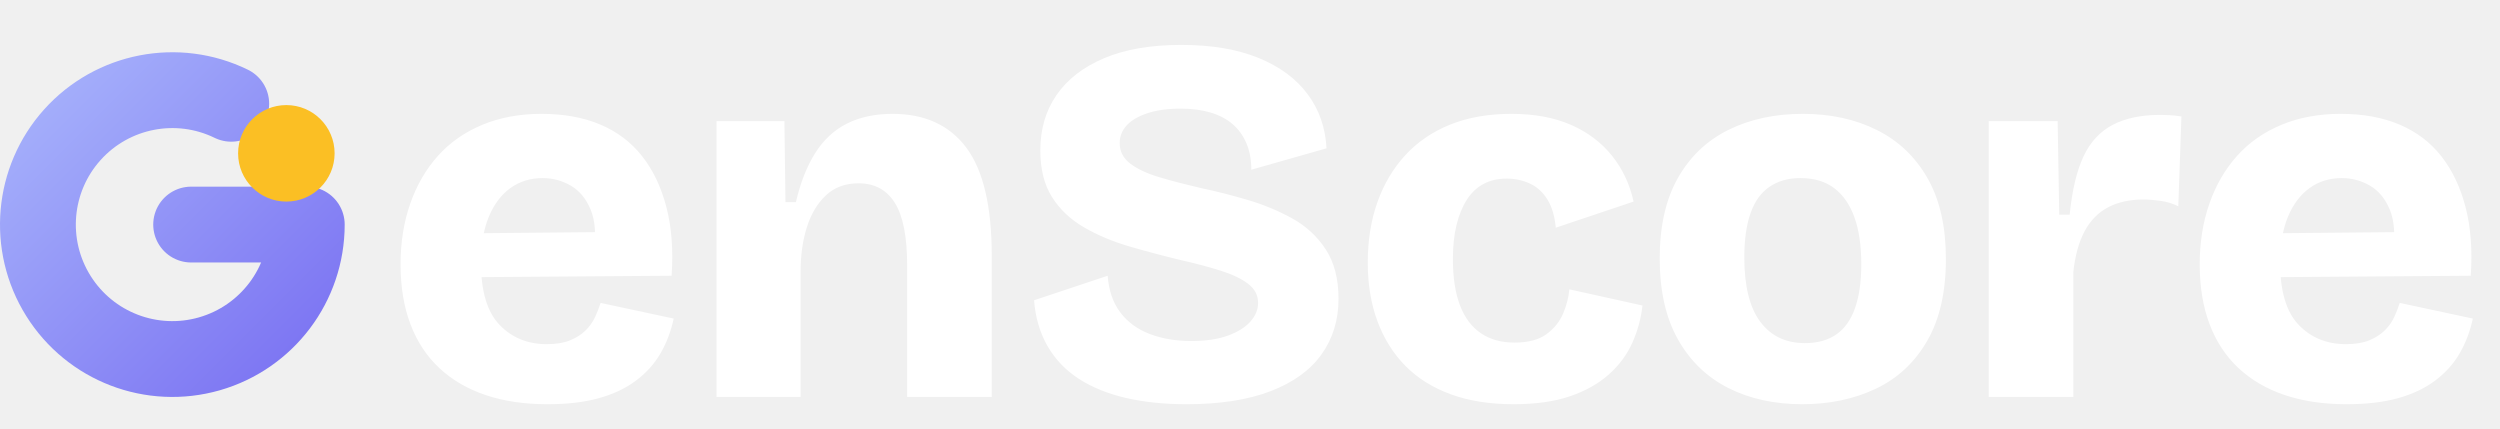
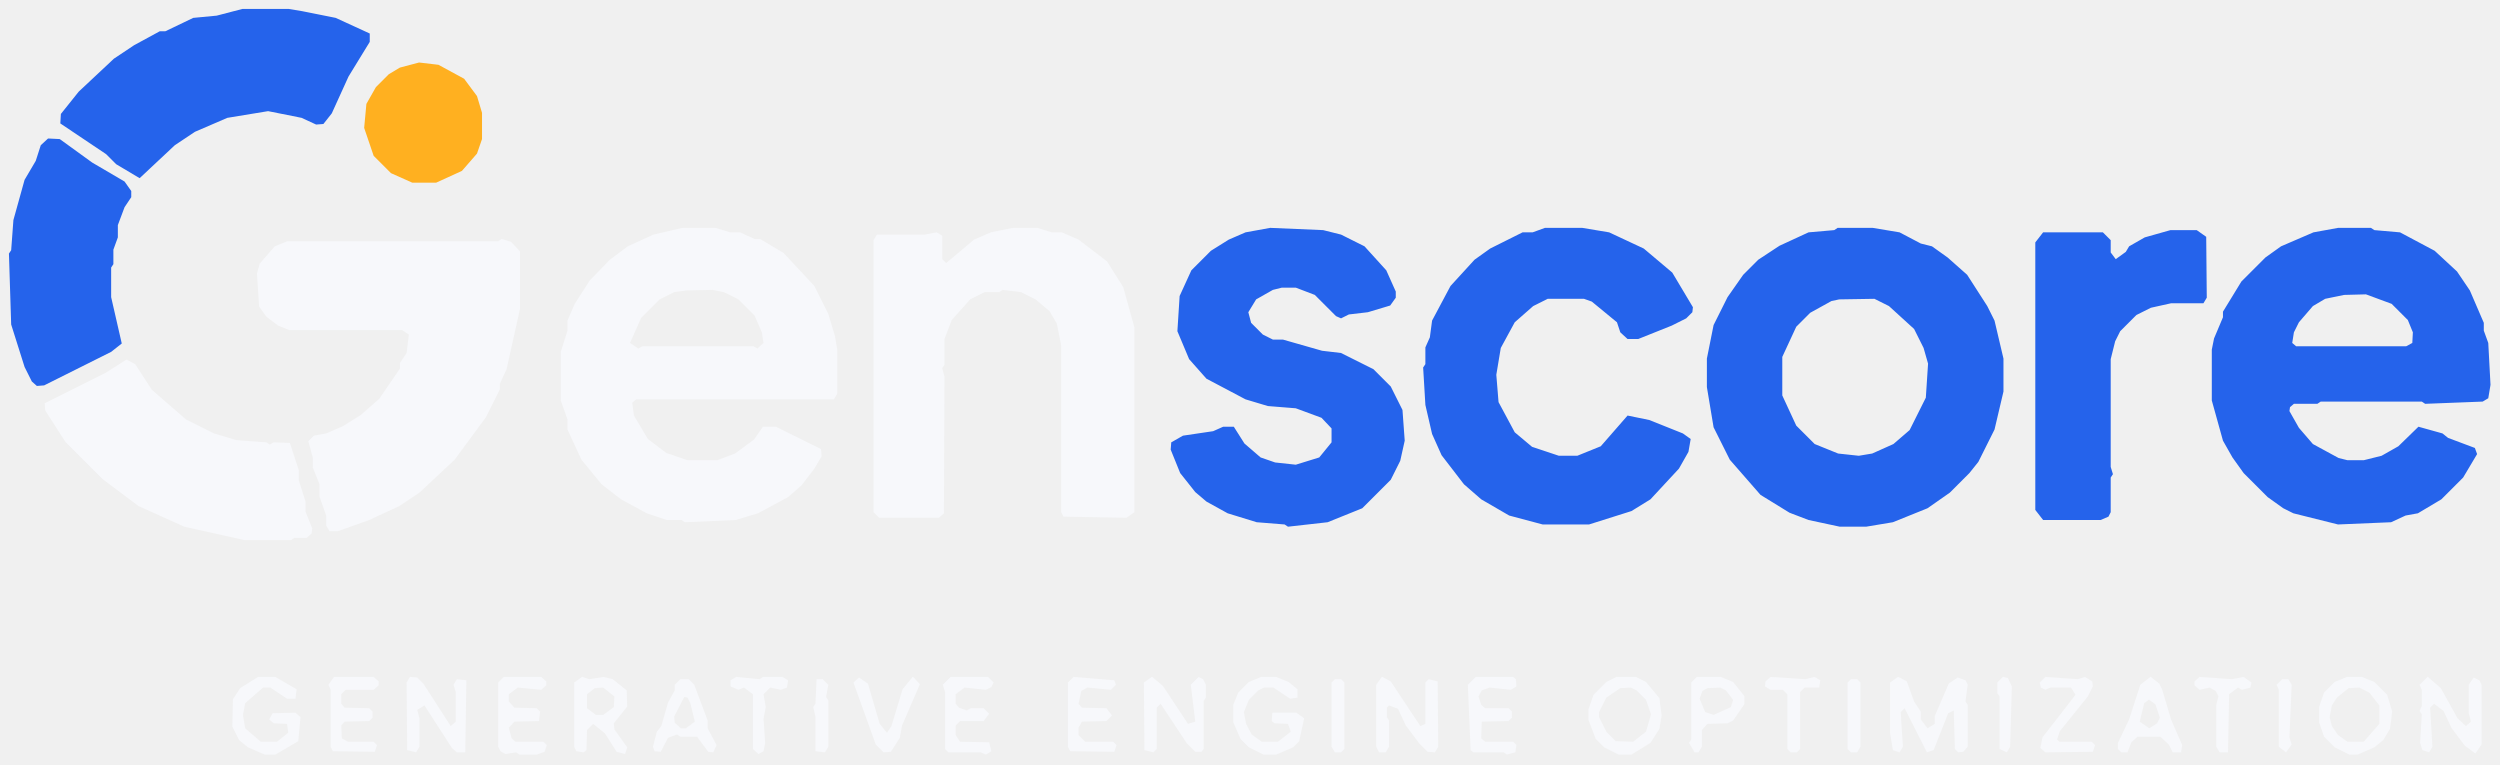
- <svg xmlns="http://www.w3.org/2000/svg" viewBox="0 -76.0 478.7 82.0">
-   <defs>
-     <linearGradient id="gsgd" x1="0" y1="0" x2="1" y2="1">
-       <stop offset="0" stop-color="#a5b0fb" />
-       <stop offset="1" stop-color="#7c74f2" />
-     </linearGradient>
-   </defs>
-   <path d="M 58.74 -33.00 A 25.74 25.74 0 1 1 44.28 -56.13 M 36.60 -33.00 L 58.74 -33.00" fill="none" stroke="url(#gsgd)" stroke-width="14.52" stroke-linecap="round" />
-   <circle cx="54.83" cy="-46.64" r="9.24" fill="#fbbf24" />
-   <path d="M104.8 1.4Q98.2 1.4 93.0 -0.35Q87.8 -2.1 84.15 -5.5Q80.5 -8.9 78.6 -13.9Q76.7 -18.9 76.7 -25.4Q76.7 -31.7 78.55 -37.0Q80.4 -42.3 83.85 -46.15Q87.3 -50.0 92.35 -52.1Q97.4 -54.2 103.7 -54.2Q110.1 -54.2 114.95 -52.15Q119.8 -50.1 122.95 -46.1Q126.1 -42.1 127.6 -36.35Q129.1 -30.6 128.6 -23.2L87.3 -22.9V-31.3L119.4 -31.6L113.7 -27.7Q114.4 -32.7 113.1 -35.85Q111.8 -39.0 109.3 -40.45Q106.8 -41.9 103.9 -41.9Q100.4 -41.9 97.75 -40.0Q95.1 -38.1 93.6 -34.5Q92.1 -30.9 92.1 -25.7Q92.1 -17.5 95.65 -13.8Q99.2 -10.1 104.7 -10.1Q107.4 -10.1 109.2 -10.85Q111.0 -11.6 112.15 -12.75Q113.3 -13.9 113.95 -15.3Q114.6 -16.7 115.0 -18.0L129.0 -15.0Q128.2 -11.3 126.45 -8.3Q124.7 -5.3 121.75 -3.1Q118.8 -0.9 114.65 0.25Q110.5 1.4 104.8 1.4Z M137.2 0.0V-31.8V-52.8H150.2L150.4 -37.3H152.4Q153.7 -42.9 156.1 -46.7Q158.5 -50.5 162.2 -52.35Q165.9 -54.2 170.9 -54.2Q180.2 -54.2 185.05 -47.7Q189.9 -41.2 189.9 -27.0V0.0H173.7V-25.2Q173.7 -33.4 171.35 -37.15Q169.0 -40.9 164.4 -40.9Q160.6 -40.9 158.15 -38.6Q155.7 -36.3 154.5 -32.5Q153.3 -28.7 153.3 -24.0V0.0Z M227.2 1.4Q220.8 1.4 215.6 0.2Q210.4 -1.0 206.6 -3.45Q202.8 -5.9 200.6 -9.7Q198.4 -13.5 198.0 -18.5L212.1 -23.2Q212.4 -19.0 214.5 -16.2Q216.6 -13.4 220.15 -12.05Q223.7 -10.7 228.1 -10.7Q232.3 -10.7 235.15 -11.75Q238.0 -12.8 239.45 -14.45Q240.9 -16.1 240.9 -18.0Q240.9 -20.2 239.0 -21.65Q237.1 -23.1 233.8 -24.15Q230.5 -25.2 226.1 -26.2Q221.1 -27.4 216.3 -28.8Q211.5 -30.2 207.6 -32.45Q203.7 -34.7 201.45 -38.25Q199.2 -41.8 199.2 -47.2Q199.2 -53.3 202.3 -57.8Q205.4 -62.3 211.4 -64.85Q217.4 -67.4 226.2 -67.4Q234.9 -67.4 241.0 -64.9Q247.1 -62.4 250.4 -57.95Q253.7 -53.5 254.0 -47.6L239.6 -43.5Q239.6 -46.4 238.65 -48.6Q237.7 -50.8 236.0 -52.25Q234.3 -53.7 231.8 -54.45Q229.3 -55.2 226.1 -55.2Q222.3 -55.2 219.65 -54.3Q217.0 -53.4 215.7 -51.95Q214.4 -50.5 214.4 -48.6Q214.4 -46.2 216.45 -44.65Q218.5 -43.1 222.05 -42.05Q225.6 -41.0 229.9 -40.0Q234.2 -39.1 238.8 -37.75Q243.4 -36.4 247.4 -34.2Q251.4 -32.0 253.85 -28.25Q256.3 -24.5 256.3 -18.8Q256.3 -12.7 253.05 -8.15Q249.8 -3.6 243.3 -1.1Q236.8 1.4 227.2 1.4Z M289.8 1.4Q283.0 1.4 277.8 -0.5Q272.6 -2.4 269.1 -5.95Q265.6 -9.5 263.75 -14.5Q261.9 -19.5 261.9 -25.7Q261.9 -32.1 263.75 -37.3Q265.6 -42.5 269.1 -46.3Q272.6 -50.1 277.7 -52.15Q282.8 -54.2 289.4 -54.2Q296.0 -54.2 300.8 -52.1Q305.6 -50.0 308.65 -46.2Q311.7 -42.4 312.8 -37.4L297.9 -32.4Q297.6 -35.7 296.3 -37.8Q295.0 -39.9 292.95 -40.85Q290.9 -41.8 288.5 -41.8Q286.0 -41.8 284.1 -40.8Q282.2 -39.8 280.9 -37.8Q279.6 -35.8 278.9 -32.95Q278.2 -30.1 278.2 -26.4Q278.2 -21.1 279.55 -17.55Q280.9 -14.0 283.55 -12.2Q286.2 -10.4 290.0 -10.4Q293.9 -10.4 296.1 -12.0Q298.3 -13.6 299.3 -15.95Q300.3 -18.3 300.5 -20.6L314.5 -17.5Q314.1 -13.8 312.55 -10.35Q311.0 -6.9 308.0 -4.25Q305.0 -1.6 300.55 -0.1Q296.1 1.4 289.8 1.4Z M345.1 1.4Q337.1 1.4 330.95 -1.7Q324.8 -4.8 321.3 -11.0Q317.8 -17.2 317.8 -26.5Q317.8 -35.8 321.3 -41.95Q324.8 -48.1 331.0 -51.15Q337.2 -54.2 345.2 -54.2Q353.2 -54.2 359.4 -51.1Q365.6 -48.0 369.1 -41.85Q372.6 -35.7 372.6 -26.4Q372.6 -16.9 369.0 -10.7Q365.4 -4.5 359.15 -1.55Q352.9 1.4 345.1 1.4ZM345.6 -10.3Q349.2 -10.3 351.6 -11.95Q354.0 -13.6 355.2 -17.0Q356.4 -20.4 356.4 -25.4Q356.4 -30.7 355.1 -34.35Q353.8 -38.0 351.25 -39.95Q348.7 -41.9 344.7 -41.9Q341.3 -41.9 338.85 -40.25Q336.4 -38.6 335.2 -35.2Q334 -31.8 334 -26.7Q334 -18.5 337.05 -14.4Q340.1 -10.3 345.6 -10.3Z M380.8 0.0V-24.5V-52.8H394L394.3 -34.9H396.3Q397 -41.9 398.95 -46.05Q400.9 -50.2 404.55 -52.1Q408.2 -54.0 413.6 -54.0Q414.4 -54.0 415.4 -53.95Q416.4 -53.9 417.7 -53.7L417.1 -36.5Q415.5 -37.3 413.65 -37.55Q411.8 -37.8 410.4 -37.8Q406.5 -37.8 403.65 -36.3Q400.8 -34.8 399.15 -31.7Q397.5 -28.6 397 -23.9V0.0Z M449.3 1.4Q442.7 1.4 437.5 -0.35Q432.3 -2.1 428.65 -5.5Q425 -8.9 423.1 -13.9Q421.2 -18.9 421.2 -25.4Q421.2 -31.7 423.05 -37.0Q424.9 -42.3 428.35 -46.15Q431.8 -50.0 436.85 -52.1Q441.9 -54.2 448.2 -54.2Q454.6 -54.2 459.45 -52.15Q464.3 -50.1 467.45 -46.1Q470.6 -42.1 472.1 -36.35Q473.6 -30.6 473.1 -23.2L431.8 -22.9V-31.3L463.9 -31.6L458.2 -27.7Q458.9 -32.7 457.6 -35.85Q456.3 -39.0 453.8 -40.45Q451.3 -41.9 448.4 -41.9Q444.9 -41.9 442.25 -40.0Q439.6 -38.1 438.1 -34.5Q436.6 -30.9 436.6 -25.7Q436.6 -17.5 440.15 -13.8Q443.7 -10.1 449.2 -10.1Q451.9 -10.1 453.7 -10.85Q455.5 -11.6 456.65 -12.75Q457.8 -13.9 458.45 -15.3Q459.1 -16.7 459.5 -18.0L473.5 -15.0Q472.7 -11.3 470.95 -8.3Q469.2 -5.3 466.25 -3.1Q463.3 -0.9 459.15 0.25Q455 1.4 449.3 1.4Z" fill="#ffffff" />
+ <svg xmlns="http://www.w3.org/2000/svg" viewBox="0 0 1119 342" role="img" aria-label="Genscore">
+   <path d="M1019.50,302.00 L1017.00,304.50 L1018.00,306.75 L1018.00,332.25 L1021.25,334.75 L1023.75,331.25 L1022.75,328.00 L1023.75,304.50 L1022.25,302.00 L1019.75,302.00 Z M826.50,302.00 L825.00,303.50 L825.00,333.25 L826.50,334.75 L829.25,334.75 L830.75,332.25 L830.75,303.50 L829.25,302.00 L826.75,302.00 Z M595.50,302.00 L594.00,303.50 L594.00,332.25 L595.50,334.75 L598.25,334.75 L599.75,333.25 L599.75,303.50 L598.25,302.00 L595.75,302.00 Z M363.50,302.00 L363.00,313.00 L362.00,314.50 L363.00,318.75 L363.00,334.25 L367.25,334.75 L368.75,332.25 L368.75,311.50 L367.75,310.00 L368.75,304.50 L366.25,302.00 L363.75,302.00 Z M302.50,302.00 L300.00,304.50 L300.00,307.00 L297.00,312.50 L294.00,323.00 L292.00,325.50 L290.25,332.25 L291.00,334.25 L293.75,334.50 L297.00,328.25 L301.00,326.75 L302.50,327.75 L310.00,327.75 L315.00,334.50 L317.25,334.75 L318.75,331.50 L314.75,324.00 L314.75,320.50 L308.75,304.50 L306.25,302.00 L302.75,302.00 Z M304.50,310.00 L305.75,310.25 L307.00,312.75 L309.00,321.00 L305.00,324.00 L302.75,324.00 L300.00,321.50 L299.75,318.75 L304.25,310.00 Z M1084.50,301.00 L1081.00,304.50 L1082.00,306.75 L1082.00,314.00 L1081.00,316.25 L1082.00,317.75 L1081.25,330.50 L1082.25,333.75 L1085.25,334.75 L1086.75,332.25 L1085.75,314.75 L1087.50,313.00 L1091.75,316.25 L1095.25,323.75 L1101.25,331.75 L1106.00,335.25 L1108.75,331.25 L1108.75,304.50 L1107.75,302.50 L1105.25,301.25 L1103.00,304.50 L1103.00,317.25 L1104.00,321.00 L1101.75,323.00 L1098.00,319.50 L1090.50,306.00 L1084.75,301.00 Z M1048.50,301.00 L1043.00,303.25 L1038.25,308.00 L1036.00,314.50 L1036.00,321.25 L1038.25,327.75 L1043.00,332.50 L1049.50,335.75 L1053.25,335.75 L1060.75,332.50 L1064.75,329.25 L1067.75,324.25 L1068.75,316.50 L1066.50,309.00 L1060.75,303.25 L1055.25,301.00 L1048.75,301.00 Z M1049.50,306.00 L1054.00,305.75 L1058.50,308.00 L1063.00,313.75 L1063.00,322.00 L1056.00,330.00 L1048.75,330.00 L1044.50,327.00 L1041.75,323.00 L1040.75,319.00 L1041.75,313.75 L1044.00,310.25 L1049.25,306.00 Z M982.50,301.00 L980.25,303.00 L980.25,304.75 L982.50,306.75 L987.00,305.75 L989.75,307.25 L991.00,309.75 L990.00,313.50 L990.00,332.25 L991.50,334.75 L995.25,334.75 L995.75,308.75 L999.75,305.75 L1001.50,306.75 L1005.25,305.75 L1005.75,303.50 L1002.25,301.00 L997.00,302.00 L982.75,301.00 Z M960.50,301.00 L956.00,304.50 L951.00,320.00 L946.00,330.50 L946.00,333.25 L947.50,334.75 L950.25,334.75 L952.00,330.25 L954.75,327.75 L965.00,327.75 L968.75,331.25 L970.50,334.75 L974.25,334.75 L974.75,331.50 L969.75,320.00 L965.75,306.50 L964.50,304.00 L960.75,301.00 Z M960.00,311.25 L962.75,313.25 L964.75,319.25 L963.50,321.75 L960.00,324.00 L955.75,321.00 L957.75,312.75 L959.75,311.25 Z M913.50,301.00 L911.00,303.50 L911.50,305.75 L913.50,306.75 L915.75,305.75 L925.00,305.75 L927.00,309.00 L912.25,328.00 L911.25,332.75 L913.50,334.75 L934.75,334.50 L935.75,331.50 L934.25,330.00 L919.75,330.00 L918.75,329.00 L920.00,325.25 L932.50,309.75 L934.75,305.25 L934.50,303.00 L931.25,301.00 L928.00,302.00 L913.75,301.00 Z M894.50,301.00 L892.00,303.50 L892.00,308.25 L893.00,309.75 L893.00,333.25 L896.25,334.75 L897.75,332.25 L898.50,305.25 L896.75,301.50 L894.75,301.00 Z M847.50,301.00 L844.00,303.50 L844.00,326.25 L845.25,333.75 L848.25,334.75 L849.75,332.25 L848.75,316.75 L850.50,315.00 L860.50,334.75 L863.50,333.75 L870.00,317.25 L872.50,316.00 L873.00,333.25 L874.50,334.75 L876.75,334.50 L878.75,332.25 L878.75,313.50 L877.75,312.00 L878.75,304.50 L877.75,302.50 L874.25,301.25 L870.25,304.00 L864.00,318.50 L864.00,322.00 L860.75,324.00 L857.75,320.00 L857.75,316.50 L854.75,312.00 L851.50,303.00 L847.75,301.00 Z M790.50,301.00 L788.25,303.00 L788.00,305.25 L790.50,306.75 L796.00,306.75 L798.00,308.75 L798.00,333.25 L799.50,334.75 L802.25,334.75 L803.75,333.25 L803.75,307.75 L805.75,305.75 L812.25,305.75 L812.75,302.50 L810.25,301.00 L806.00,302.00 L790.75,301.00 Z M757.50,301.00 L755.00,303.50 L755.00,329.00 L754.00,330.50 L756.50,334.75 L758.25,334.75 L759.75,332.25 L759.75,324.75 L762.25,322.00 L771.25,321.75 L773.75,320.50 L778.75,313.25 L778.75,309.50 L773.75,303.25 L768.25,301.00 L757.75,301.00 Z M762.50,306.00 L768.00,305.75 L770.50,307.00 L773.75,311.25 L772.75,314.50 L765.00,318.00 L761.25,316.75 L758.75,310.75 L760.00,307.25 L762.25,306.00 Z M721.50,301.00 L717.00,303.25 L711.25,309.00 L709.00,315.50 L709.00,320.25 L712.25,328.75 L716.00,332.50 L722.50,335.75 L728.25,335.75 L736.75,330.50 L740.75,324.25 L741.75,318.25 L740.75,310.50 L734.75,303.25 L730.25,301.00 L721.75,301.00 Z M723.50,306.00 L728.00,305.75 L730.50,307.00 L734.75,311.25 L737.00,317.75 L734.75,325.50 L729.00,330.00 L721.25,329.75 L717.00,325.50 L713.75,319.00 L713.75,316.75 L717.00,310.25 L723.25,306.00 Z M658.50,301.00 L655.00,304.50 L656.25,333.75 L657.50,334.75 L671.00,334.75 L672.50,335.75 L676.25,334.75 L676.75,331.50 L675.25,330.00 L662.75,330.00 L661.00,328.50 L661.25,321.00 L673.25,320.75 L674.75,319.25 L674.75,316.50 L673.25,315.00 L662.75,315.00 L661.00,313.50 L659.75,309.75 L661.25,307.00 L664.75,305.75 L674.25,306.75 L676.75,305.25 L676.50,302.00 L675.25,301.00 L658.75,301.00 Z M616.50,301.00 L614.00,304.50 L614.00,332.25 L615.25,334.75 L618.25,334.75 L619.75,332.25 L619.75,320.50 L618.75,319.00 L618.75,314.75 L619.75,313.75 L623.75,315.25 L627.25,322.75 L633.25,330.75 L637.00,334.50 L640.25,334.75 L641.75,332.25 L641.50,303.00 L637.50,302.00 L636.00,303.50 L636.00,322.00 L633.75,323.00 L620.50,303.00 L616.75,301.00 Z M562.50,301.00 L557.00,303.25 L552.25,308.00 L550.00,313.50 L550.00,321.25 L553.25,328.75 L557.00,332.50 L563.50,335.75 L569.25,335.75 L576.75,332.50 L579.50,329.75 L581.75,319.50 L578.25,317.00 L567.50,317.00 L567.25,320.75 L568.50,321.75 L574.50,322.00 L575.75,325.50 L570.00,330.00 L562.75,330.00 L558.25,326.75 L555.75,322.00 L554.75,316.75 L557.00,311.25 L561.25,307.00 L563.75,305.75 L568.00,305.75 L575.50,310.75 L578.75,310.25 L578.75,306.50 L574.75,303.25 L569.25,301.00 L562.75,301.00 Z M513.50,301.00 L510.00,303.50 L510.25,333.75 L514.25,334.75 L515.75,333.25 L515.75,314.75 L517.50,313.00 L529.25,330.75 L533.00,334.50 L535.75,334.50 L536.75,333.25 L536.75,311.75 L537.75,310.25 L537.75,304.50 L536.50,302.00 L534.50,301.00 L531.00,304.50 L533.00,321.00 L529.75,322.00 L518.50,305.00 L513.75,301.00 Z M478.50,301.00 L476.00,303.50 L476.00,332.25 L477.00,334.25 L496.75,334.50 L497.75,331.50 L496.25,330.00 L483.75,330.00 L480.75,327.00 L480.75,323.75 L482.25,321.00 L493.25,320.75 L495.75,318.25 L493.25,315.00 L482.25,314.75 L480.75,313.00 L482.00,307.25 L484.75,305.75 L495.25,306.75 L497.50,304.50 L496.75,302.50 L478.75,301.00 Z M423.50,301.00 L420.00,304.50 L421.00,307.75 L421.00,333.25 L422.50,334.75 L437.00,334.75 L439.25,335.75 L441.75,334.25 L440.75,330.25 L427.75,330.00 L425.75,327.00 L425.75,322.75 L427.75,320.75 L438.25,320.75 L440.75,317.50 L438.25,315.00 L432.50,315.00 L430.75,316.00 L427.25,314.75 L425.75,313.00 L425.75,308.75 L429.75,305.75 L439.25,306.75 L441.75,305.50 L442.75,303.50 L440.25,301.00 L423.75,301.00 Z M406.50,301.00 L402.00,306.50 L397.00,323.00 L395.00,326.00 L391.75,322.00 L386.50,304.00 L382.50,301.25 L380.00,303.50 L390.00,331.25 L393.50,334.75 L396.75,334.50 L400.75,328.25 L401.75,322.75 L409.75,304.25 L406.75,301.00 Z M327.50,301.00 L325.00,302.50 L325.00,305.25 L328.50,306.75 L331.00,305.75 L335.00,308.75 L335.00,333.25 L337.50,335.50 L339.75,334.25 L340.50,330.50 L339.75,319.75 L340.75,314.50 L339.75,308.75 L342.75,305.75 L347.50,306.75 L350.25,305.75 L350.75,302.50 L348.25,301.00 L339.50,301.00 L338.00,302.00 L327.75,301.00 Z M258.50,301.00 L255.00,303.50 L255.00,332.25 L256.00,334.25 L259.25,334.75 L260.50,333.75 L260.75,324.75 L263.50,322.00 L268.75,326.25 L274.00,334.50 L277.75,335.50 L278.75,332.50 L273.00,324.50 L272.75,321.75 L278.75,314.25 L278.50,307.00 L272.25,302.00 L268.25,301.00 L261.75,302.00 L258.75,301.00 Z M264.50,306.00 L268.00,305.75 L273.00,309.75 L272.75,314.50 L268.00,318.00 L264.75,318.00 L260.75,315.00 L260.75,308.75 L264.25,306.00 Z M223.50,301.00 L221.00,303.50 L221.00,332.25 L222.00,334.25 L224.25,335.50 L229.00,334.75 L230.50,335.75 L238.25,335.75 L241.75,334.50 L242.75,331.50 L241.25,330.00 L228.75,330.00 L227.00,328.50 L225.75,323.75 L228.25,321.00 L239.25,320.75 L239.75,316.50 L238.25,315.00 L228.25,314.75 L225.75,312.00 L225.75,308.75 L229.75,305.75 L240.25,306.75 L242.50,304.75 L242.50,303.00 L240.25,301.00 L223.75,301.00 Z M181.50,301.00 L180.00,303.50 L180.25,333.75 L184.25,334.75 L185.75,332.25 L185.75,319.50 L184.75,315.75 L188.00,313.75 L200.25,332.75 L202.50,334.75 L206.25,334.75 L206.75,302.50 L202.50,302.00 L201.00,304.50 L202.00,307.75 L202.00,321.00 L199.75,323.00 L187.50,304.00 L184.75,301.25 L181.75,301.00 Z M147.50,301.00 L145.00,304.50 L146.00,306.75 L146.00,332.25 L147.00,334.25 L165.75,334.50 L166.75,331.50 L165.25,330.00 L153.75,330.00 L151.00,328.50 L150.75,322.75 L152.25,321.00 L163.25,320.75 L164.75,319.25 L164.75,316.50 L163.25,315.00 L152.25,314.75 L150.75,313.00 L150.75,308.75 L152.75,306.75 L165.25,306.75 L167.50,304.75 L167.50,303.00 L165.25,301.00 L147.75,301.00 Z M113.50,301.00 L105.50,306.00 L102.25,311.00 L102.00,323.25 L105.00,329.25 L109.00,332.50 L116.50,335.75 L121.25,335.75 L131.50,329.75 L132.50,319.00 L130.25,317.00 L120.00,317.25 L118.50,320.00 L120.50,321.75 L126.50,322.00 L127.00,326.00 L122.00,330.00 L114.75,330.00 L107.75,324.00 L106.75,318.00 L107.75,312.75 L115.75,305.75 L119.00,305.75 L126.50,310.75 L130.25,310.75 L130.75,306.50 L121.25,301.00 L113.75,301.00 Z M54.50,159.00 L45.50,164.75 L18.00,178.50 L18.25,181.75 L27.25,195.75 L44.00,212.50 L60.00,224.50 L80.50,233.75 L107.50,239.75 L128.25,239.75 L129.75,238.75 L135.25,238.75 L137.50,236.75 L137.75,234.50 L134.75,227.00 L134.75,222.50 L131.75,213.00 L131.75,208.50 L127.75,196.25 L120.50,196.00 L118.75,197.00 L117.25,196.00 L103.75,195.00 L93.75,192.00 L81.25,185.75 L66.00,172.50 L58.50,161.00 L54.75,159.00 Z M222.50,105.00 L221.00,106.00 L126.50,106.00 L121.00,108.25 L114.25,116.00 L113.00,120.50 L114.00,135.25 L117.25,139.75 L122.50,143.75 L127.50,145.75 L178.00,145.75 L181.00,147.75 L180.00,156.00 L177.00,160.50 L177.00,163.00 L167.75,176.50 L159.50,183.75 L151.50,188.75 L144.00,192.00 L138.50,193.00 L136.00,195.50 L138.00,202.75 L138.00,207.25 L141.00,214.75 L141.00,220.25 L144.00,228.75 L144.00,233.25 L145.50,235.75 L149.25,235.75 L163.25,230.75 L176.75,224.50 L185.75,218.50 L201.50,203.75 L215.50,184.75 L221.75,172.25 L221.75,169.75 L224.75,163.25 L230.75,136.25 L230.75,110.50 L226.75,106.25 L222.75,105.00 Z M451.50,100.00 L441.50,102.00 L434.00,105.25 L421.50,115.75 L419.75,114.00 L419.75,103.50 L417.25,102.00 L412.00,103.00 L390.50,103.00 L389.00,105.50 L389.00,227.25 L391.50,229.75 L418.25,229.75 L420.50,227.75 L420.75,166.50 L419.75,162.75 L420.75,161.25 L420.75,149.75 L424.00,141.25 L432.25,132.00 L438.75,128.75 L445.25,128.75 L446.75,127.75 L455.00,128.75 L461.50,132.00 L467.75,137.25 L471.00,142.75 L473.00,152.75 L473.00,227.25 L474.00,229.25 L502.25,229.75 L505.75,227.25 L505.75,144.50 L500.75,126.50 L493.50,115.00 L480.75,105.25 L473.25,102.00 L468.75,102.00 L462.25,100.00 L451.75,100.00 Z M303.50,100.00 L290.50,103.00 L279.00,108.25 L271.00,114.25 L262.00,123.50 L255.25,134.00 L252.00,141.50 L252.00,146.00 L249.00,155.50 L249.00,177.25 L252.00,185.75 L252.00,190.25 L258.25,203.75 L267.25,214.75 L276.00,221.50 L287.50,227.75 L296.50,230.75 L303.00,230.75 L304.50,231.75 L327.25,230.75 L337.25,227.75 L350.75,220.50 L356.75,215.25 L362.50,207.75 L365.75,202.25 L365.50,199.00 L345.25,189.00 L339.50,189.00 L335.50,194.75 L327.00,201.00 L319.00,204.00 L305.75,204.00 L296.25,200.75 L288.00,194.50 L281.75,184.00 L281.00,178.25 L282.75,176.75 L371.25,176.75 L372.75,174.25 L372.75,154.50 L371.75,148.50 L368.75,138.50 L362.50,126.00 L348.75,111.25 L338.25,105.00 L335.75,105.00 L329.25,102.00 L324.75,102.00 L318.25,100.00 L303.75,100.00 Z M305.50,128.00 L317.00,127.75 L322.00,128.75 L328.50,132.00 L335.75,139.25 L339.00,146.75 L339.75,151.50 L337.00,154.00 L335.25,153.00 L285.50,153.00 L283.75,154.00 L280.00,151.50 L285.00,140.25 L293.25,132.00 L299.75,128.75 L305.25,128.00 Z" transform="translate(2 2)" fill="#F7F8FB" fill-rule="evenodd" />
+   <path d="M969.50,101.00 L958.00,104.25 L951.00,108.25 L949.50,110.75 L945.00,114.00 L942.75,111.00 L942.75,105.50 L939.25,102.00 L912.50,102.00 L909.00,106.50 L909.00,226.25 L912.50,230.75 L938.25,230.75 L941.75,229.25 L942.75,227.25 L942.75,211.75 L943.75,210.25 L942.75,207.00 L942.75,158.75 L944.75,150.75 L947.00,146.25 L954.25,139.00 L960.75,135.75 L969.75,133.75 L984.25,133.75 L985.75,131.25 L985.50,104.00 L981.25,101.00 L969.75,101.00 Z M1044.50,100.00 L1033.50,102.00 L1019.00,108.25 L1012.00,113.25 L1001.25,124.00 L993.00,137.50 L993.00,140.00 L989.00,149.50 L988.00,154.50 L988.00,177.25 L993.00,195.25 L997.25,202.75 L1002.25,209.75 L1013.00,220.50 L1020.00,225.50 L1024.50,227.75 L1044.50,232.75 L1068.25,231.75 L1074.75,228.75 L1080.25,227.75 L1090.75,221.50 L1100.50,211.75 L1106.75,201.25 L1105.75,198.50 L1093.75,194.00 L1091.25,192.00 L1080.50,189.00 L1071.50,197.75 L1064.00,202.00 L1056.00,204.00 L1048.75,204.00 L1044.75,203.00 L1033.25,196.75 L1027.00,189.50 L1022.75,182.00 L1023.00,180.25 L1024.75,178.75 L1035.25,178.75 L1036.75,177.75 L1082.00,177.75 L1083.50,178.75 L1109.25,177.75 L1111.75,176.25 L1112.75,170.25 L1111.75,151.50 L1109.75,146.00 L1109.75,142.50 L1103.50,128.00 L1097.75,119.50 L1087.75,110.25 L1072.25,102.00 L1060.75,101.00 L1059.25,100.00 L1044.75,100.00 Z M1047.50,130.00 L1057.00,129.75 L1068.50,134.00 L1075.75,141.25 L1078.00,146.75 L1077.75,151.50 L1075.00,153.00 L1025.75,153.00 L1024.00,151.50 L1024.75,146.75 L1027.00,142.25 L1033.25,135.00 L1038.75,131.75 L1047.25,130.00 Z M820.50,100.00 L819.00,101.00 L807.50,102.00 L794.50,108.00 L785.00,114.25 L778.25,121.00 L771.25,131.00 L765.00,143.50 L762.00,158.50 L762.00,171.25 L765.00,189.25 L772.25,203.75 L786.00,219.50 L799.00,227.50 L807.50,230.75 L821.50,233.75 L833.25,233.75 L845.25,231.75 L860.75,225.50 L870.75,218.50 L879.50,209.75 L883.50,204.75 L890.75,190.25 L894.75,173.25 L894.75,158.50 L890.75,141.50 L887.50,135.00 L878.50,121.00 L869.75,113.25 L862.75,108.25 L857.75,107.00 L848.25,102.00 L836.25,100.00 L820.75,100.00 Z M821.50,132.00 L837.00,131.75 L843.50,135.00 L854.75,145.25 L859.00,153.75 L861.00,160.75 L860.00,176.00 L852.75,190.50 L845.50,196.75 L836.00,201.00 L830.00,202.00 L820.75,201.00 L810.25,196.75 L802.00,188.50 L795.75,175.00 L795.75,157.75 L802.00,144.25 L808.25,138.00 L817.75,132.75 L821.25,132.00 Z M689.50,100.00 L684.00,102.00 L679.50,102.00 L665.00,109.25 L658.00,114.25 L647.25,126.00 L639.00,141.50 L638.00,149.00 L636.00,153.50 L636.00,161.00 L635.00,162.50 L636.00,179.25 L639.00,192.25 L643.25,201.75 L653.25,214.75 L661.00,221.50 L673.50,228.75 L688.50,232.75 L709.25,232.75 L728.25,226.75 L736.75,221.50 L749.50,207.75 L753.75,200.25 L754.75,194.50 L751.25,192.00 L736.25,186.00 L726.50,184.00 L714.50,197.75 L704.00,202.00 L695.75,202.00 L683.75,198.00 L676.00,191.50 L668.75,178.00 L667.75,165.75 L669.75,153.75 L676.00,142.25 L684.25,135.00 L690.75,131.75 L707.00,131.75 L710.50,133.00 L721.75,142.25 L723.25,146.75 L726.50,149.75 L731.25,149.75 L746.25,143.75 L752.75,140.50 L755.50,137.75 L755.75,135.50 L746.50,120.00 L733.75,109.25 L718.25,102.00 L706.25,100.00 L689.75,100.00 Z M566.50,100.00 L555.50,102.00 L548.00,105.25 L540.00,110.25 L531.25,119.00 L526.00,130.50 L525.00,146.25 L530.25,158.75 L538.00,167.50 L555.50,176.75 L565.50,179.75 L578.00,180.75 L589.50,185.00 L594.00,189.75 L594.00,196.00 L588.50,202.75 L578.00,206.00 L568.75,205.00 L562.25,202.75 L555.00,196.50 L550.25,189.00 L545.50,189.00 L541.00,191.00 L527.50,193.00 L522.25,196.00 L522.00,199.25 L526.25,209.75 L533.00,218.25 L538.00,222.50 L547.50,227.75 L560.50,231.75 L573.00,232.75 L574.50,233.75 L592.25,231.75 L607.75,225.50 L620.50,212.75 L624.75,204.25 L626.75,195.25 L625.75,181.50 L620.50,171.00 L612.75,163.25 L598.25,156.00 L589.75,155.00 L572.25,150.00 L567.75,150.00 L563.25,147.75 L558.00,142.50 L556.75,137.75 L560.25,132.00 L567.75,127.75 L571.75,126.75 L578.00,126.75 L586.50,130.00 L596.00,139.50 L598.25,140.50 L601.75,138.75 L610.25,137.75 L620.25,134.75 L622.75,131.25 L622.75,128.50 L618.50,119.00 L608.75,108.25 L598.25,103.00 L590.25,101.00 L566.75,100.00 Z M19.50,60.00 L16.25,63.00 L14.00,70.00 L9.00,78.50 L4.00,96.50 L3.00,110.00 L2.00,111.50 L3.00,143.25 L9.00,162.25 L12.25,168.75 L14.50,170.75 L17.75,170.50 L47.75,155.50 L52.50,151.75 L47.75,131.00 L47.75,117.75 L48.75,116.25 L48.75,109.75 L50.75,104.25 L50.75,98.75 L53.75,90.75 L56.75,86.25 L56.75,83.50 L53.75,79.25 L39.25,70.75 L24.75,60.25 L19.75,60.00 Z M106.50,2.00 L95.00,5.00 L84.50,6.00 L72.00,12.00 L69.50,12.00 L58.00,18.25 L49.00,24.25 L33.25,39.00 L25.25,49.00 L25.00,53.25 L45.50,67.00 L50.00,71.50 L60.50,77.75 L76.25,63.00 L85.25,57.00 L99.75,50.75 L118.00,47.75 L133.00,50.75 L139.50,53.75 L142.75,53.50 L146.50,48.75 L154.00,32.25 L163.50,16.75 L163.50,13.00 L148.25,6.00 L133.25,3.00 L127.25,2.00 L106.75,2.00 Z" transform="translate(2 2)" fill="#2563EB" fill-rule="evenodd" />
+   <path d="M185.50,26.00 L177.00,28.25 L172.00,31.25 L166.25,37.00 L162.00,44.50 L161.00,55.25 L165.25,67.75 L173.00,75.50 L182.50,79.75 L193.25,79.75 L204.75,74.50 L211.50,66.75 L213.75,60.25 L213.75,48.50 L211.50,41.00 L205.75,33.25 L194.25,27.00 L185.75,26.00 Z" transform="translate(2 2)" fill="#FFB020" fill-rule="evenodd" />
</svg>
